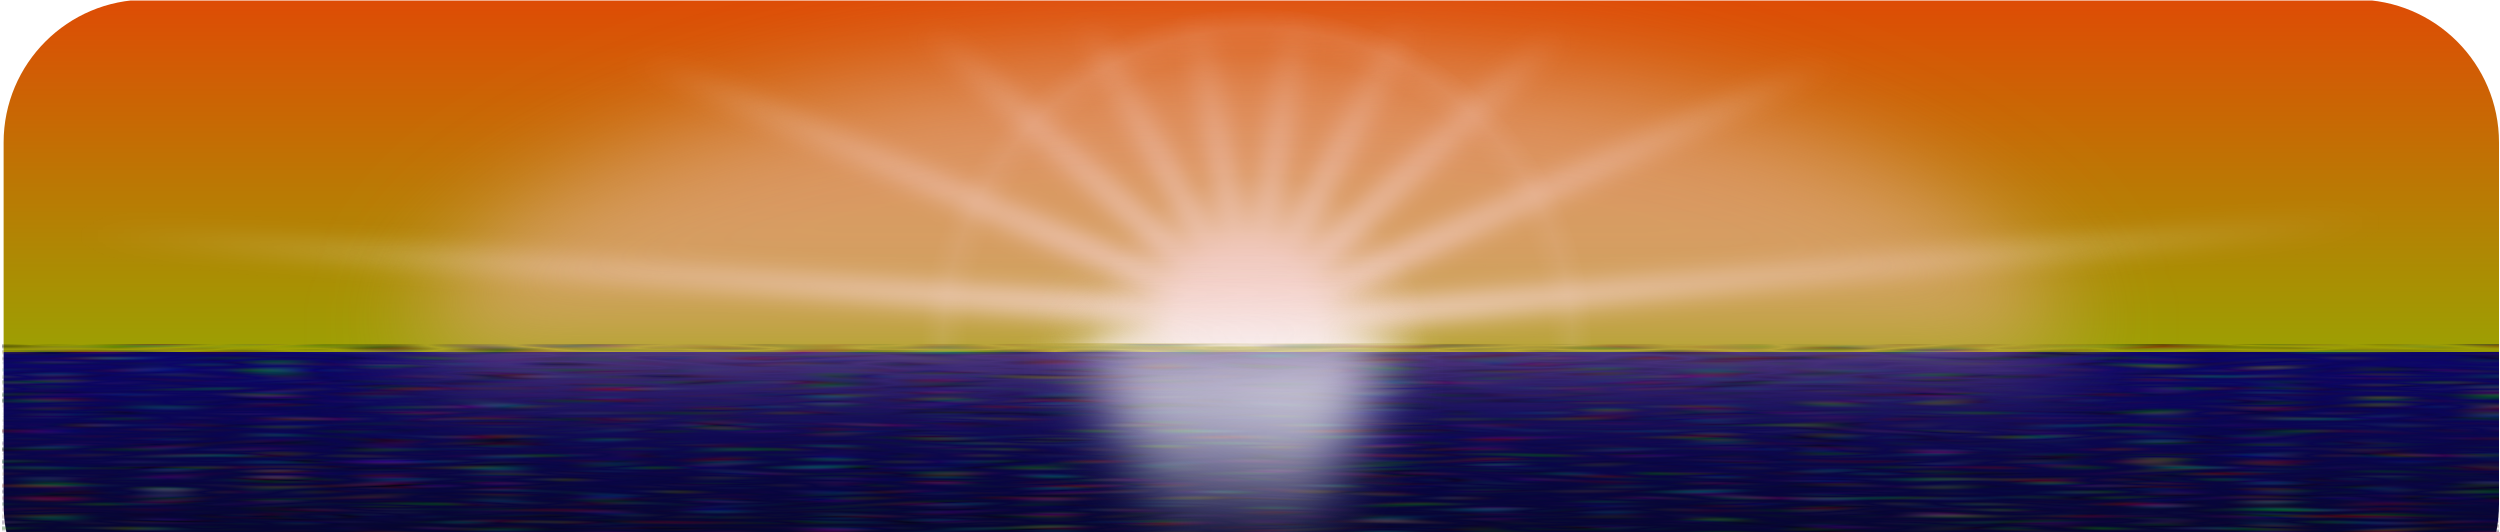
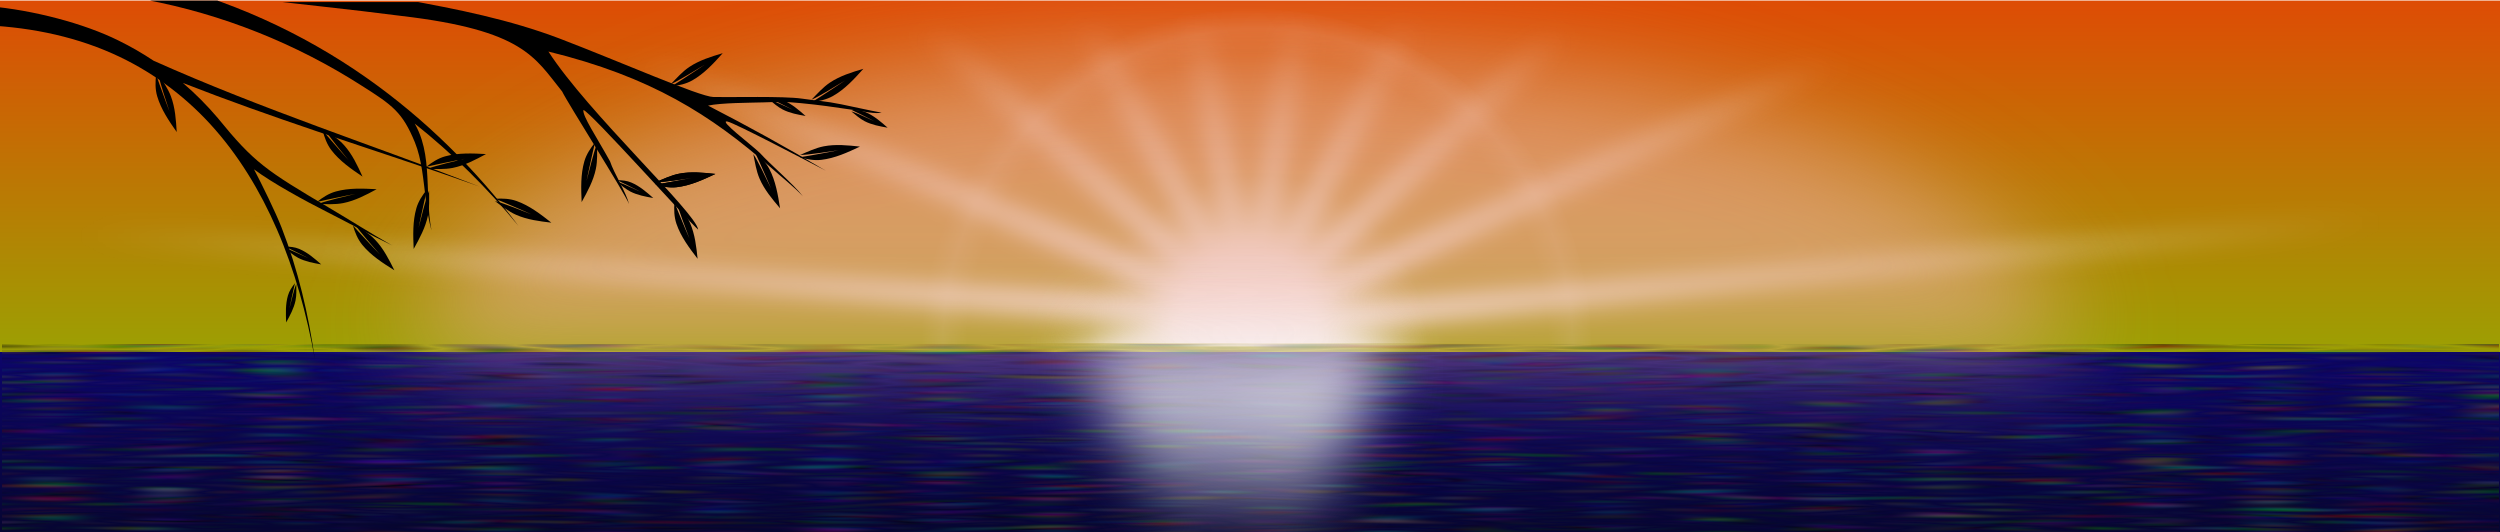
<svg xmlns="http://www.w3.org/2000/svg" xmlns:xlink="http://www.w3.org/1999/xlink" width="1280" height="272" id="svg6789" version="1.1" style="enable-background:new">
  <defs id="defs6791">
    <linearGradient id="linearGradient8967">
      <stop style="stop-color:#f9f9f9;stop-opacity:1;" offset="0" id="stop8969" />
      <stop style="stop-color:#f9f9f9;stop-opacity:0;" offset="1" id="stop8971" />
    </linearGradient>
    <linearGradient id="linearGradient8927">
      <stop style="stop-color:#d5d4e6;stop-opacity:1;" offset="0" id="stop8929" />
      <stop style="stop-color:#050054;stop-opacity:0;" offset="1" id="stop8931" />
    </linearGradient>
    <linearGradient id="linearGradient8517">
      <stop style="stop-color:#ffffff;stop-opacity:1;" offset="0" id="stop8519" />
      <stop id="stop8525" offset="0.112" style="stop-color:#323356;stop-opacity:0.498;" />
      <stop style="stop-color:#0f133d;stop-opacity:0;" offset="1" id="stop8521" />
    </linearGradient>
    <linearGradient id="linearGradient8487">
      <stop style="stop-color:#ffffff;stop-opacity:0.749;" offset="0" id="stop8489" />
      <stop id="stop8495" offset="0.505" style="stop-color:#ffffff;stop-opacity:0;" />
      <stop style="stop-color:#ffffff;stop-opacity:0;" offset="0.863" id="stop8497" />
      <stop id="stop8499" offset="0.936" style="stop-color:#ffffff;stop-opacity:0.088;" />
      <stop style="stop-color:#ffffff;stop-opacity:0;" offset="1" id="stop8491" />
    </linearGradient>
    <linearGradient id="linearGradient7696">
      <stop style="stop-color:#de4c05;stop-opacity:1;" offset="0" id="stop7698" />
      <stop id="stop8476" offset="0.663" style="stop-color:#9ca003;stop-opacity:1;" />
      <stop id="stop8474" offset="0.663" style="stop-color:#0c056b;stop-opacity:1;" />
      <stop style="stop-color:#060532;stop-opacity:1;" offset="1" id="stop7700" />
    </linearGradient>
    <linearGradient xlink:href="#linearGradient7696" id="linearGradient7702" x1="531.276" y1="-64.822" x2="531.276" y2="270.927" gradientUnits="userSpaceOnUse" gradientTransform="matrix(1.248846,0,0,0.8092784,4.336481,52.74438)" />
    <filter id="filter7863" x="-0.13" width="1.26" y="-0.102" height="1.205" color-interpolation-filters="sRGB">
      <feGaussianBlur stdDeviation="11.504" id="feGaussianBlur7865" />
    </filter>
    <filter id="filter7875" color-interpolation-filters="sRGB">
      <feGaussianBlur stdDeviation="0.595" id="feGaussianBlur7877" />
    </filter>
    <radialGradient xlink:href="#linearGradient8487" id="radialGradient8554" gradientUnits="userSpaceOnUse" gradientTransform="matrix(0,1.005916,-0.9973699,-7.5312638e-7,532.681,-361.8182)" cx="460.051" cy="69.299" fx="460.051" fy="69.299" r="70.316" />
    <filter id="filter8800" height="2" y="-0.5" width="1.5" x="-0.25" color-interpolation-filters="sRGB">
      <feGaussianBlur id="feGaussianBlur8802" stdDeviation="5" result="result8" />
      <feTurbulence id="feTurbulence8804" seed="143" result="result7" type="turbulence" numOctaves="1" baseFrequency="0.021 0.271" />
      <feColorMatrix id="feColorMatrix8806" result="result5" values="1 0 0 0 0 0 1 0 0 0 0 0 1 0 0 0 0 0 4 0 " />
      <feComposite id="feComposite8808" in2="result8" result="result6" operator="in" in="result8" />
      <feDisplacementMap id="feDisplacementMap8810" in2="result6" in="result5" xChannelSelector="A" yChannelSelector="A" scale="120" result="result4" />
      <feComposite id="feComposite8812" in2="result4" result="result2" operator="in" in="result8" />
      <feComposite id="feComposite8814" in2="result2" result="fbSourceGraphic" in="SourceGraphic" operator="in" />
      <feTurbulence id="feTurbulence8918" />
    </filter>
    <filter id="filter8920" width="1" x="-1.0408341e-17" color-interpolation-filters="sRGB">
      <feTurbulence id="feTurbulence8922" seed="122" baseFrequency="0.022 0.272" />
    </filter>
    <filter id="filter8935" color-interpolation-filters="sRGB">
      <feTurbulence id="feTurbulence8937" numOctaves="1" baseFrequency="0.002 0.107" />
      <feColorMatrix id="feColorMatrix8939" values="2 0 0 0 0 0 0 0 0 0 0 0 0 0 0 0 0 0 0.5 0.5" result="result91" />
      <feDisplacementMap id="feDisplacementMap8941" in2="result91" yChannelSelector="A" xChannelSelector="R" scale="14.3" in="SourceGraphic" />
    </filter>
    <filter id="filter8963" x="-0.153" width="1.306" y="-0.53" height="2.06" color-interpolation-filters="sRGB">
      <feGaussianBlur stdDeviation="21.259" id="feGaussianBlur8965" />
    </filter>
-     <linearGradient xlink:href="#linearGradient8967" id="linearGradient8973" x1="517.704" y1="175.111" x2="519.773" y2="272" gradientUnits="userSpaceOnUse" />
    <radialGradient xlink:href="#linearGradient8967" id="radialGradient8996" cx="526.793" cy="175.243" fx="526.793" fy="175.243" r="243.911" gradientTransform="matrix(-0.01005181,-0.6794577,0.7442654,-0.01101057,401.6606,535.1146)" gradientUnits="userSpaceOnUse" />
    <filter id="filter9014" color-interpolation-filters="sRGB">
      <feGaussianBlur stdDeviation="4.87" id="feGaussianBlur9016" />
    </filter>
    <clipPath clipPathUnits="userSpaceOnUse" id="clipPath9028">
      <rect style="fill:#f9f9f9;fill-opacity:1;fill-rule:evenodd;stroke:none" id="rect9030" width="417.083" height="176.369" x="350.424" y="0.271" />
    </clipPath>
-     <linearGradient xlink:href="#linearGradient8967" id="linearGradient9032" gradientUnits="userSpaceOnUse" x1="517.704" y1="175.111" x2="519.773" y2="272" />
    <radialGradient xlink:href="#linearGradient8967" id="radialGradient9036" cx="641.244" cy="179.481" fx="641.244" fy="179.481" r="1177.093" gradientTransform="matrix(-0.5303401,-0.00669491,0.00172048,-0.1362656,981.0122,208.2307)" gradientUnits="userSpaceOnUse" />
    <filter id="filter9046">
      <feGaussianBlur stdDeviation="5.879" id="feGaussianBlur9048" />
    </filter>
    <clipPath clipPathUnits="userSpaceOnUse" id="clipPath9076">
      <rect style="fill:#f9f9f9;fill-opacity:1;fill-rule:evenodd;stroke:none" id="rect9078" width="1390.585" height="240.714" x="-1301.325" y="-65.8" transform="matrix(-0.999876,-0.01574927,-0.01574927,0.999876,0,0)" />
    </clipPath>
-     <filter id="filter9101" x="-0.074" width="1.149" y="-0.401" height="1.803">
-       <feGaussianBlur stdDeviation="26.172" id="feGaussianBlur9103" />
-     </filter>
    <filter color-interpolation-filters="sRGB" id="filter9101-8" x="-0.074" width="1.149" y="-0.401" height="1.803">
      <feGaussianBlur stdDeviation="26.172" id="feGaussianBlur9103-8" />
    </filter>
    <linearGradient xlink:href="#linearGradient8967" id="linearGradient9129" gradientUnits="userSpaceOnUse" x1="537.376" y1="175.111" x2="531.014" y2="276.451" />
-     <clipPath clipPathUnits="userSpaceOnUse" id="clipPath9179">
-       <rect style="opacity:0.557;fill:#000000;fill-opacity:1;fill-rule:evenodd;stroke:none" id="rect9181" width="1277.635" height="331.444" x="1.852" y="-0.192" ry="73.176" />
+     <clipPath clipPathUnits="userSpaceOnUse" id="clipPath9259">
+       <rect style="opacity:0.557;fill:#000000;fill-opacity:1;fill-rule:evenodd;stroke:none" id="rect9261" width="720.121" height="277.442" x="0" y="-2.955" ry="0" />
+     </clipPath>
+     <clipPath clipPathUnits="userSpaceOnUse" id="clipPath9263">
+       <rect style="opacity:0.557;fill:#000000;fill-opacity:1;fill-rule:evenodd;stroke:none" id="rect9265" width="720.121" height="277.442" x="0" y="-2.955" ry="0" />
+     </clipPath>
+     <clipPath clipPathUnits="userSpaceOnUse" id="clipPath9267">
+       <rect style="opacity:0.557;fill:#000000;fill-opacity:1;fill-rule:evenodd;stroke:none" id="rect9269" width="720.121" height="277.442" x="0" y="-2.955" ry="0" />
+     </clipPath>
+     <clipPath clipPathUnits="userSpaceOnUse" id="clipPath9273">
+       <rect style="opacity:0.557;fill:#000000;fill-opacity:1;fill-rule:evenodd;stroke:none" id="rect9275" width="483.136" height="216.036" x="0" y="0.318" />
    </clipPath>
  </defs>
  <g id="layer2" style="display:inline">
-     <rect style="fill:url(#linearGradient7702);fill-opacity:1;fill-rule:evenodd;stroke:none" id="rect7683" width="1283.598" height="272.583" x="1.860073e-08" y="0.286" mask="none" clip-path="url(#clipPath9179)" />
+     <rect style="fill:url(#linearGradient7702);fill-opacity:1;fill-rule:evenodd;stroke:none" id="rect7683" width="1283.598" height="272.583" x="1.860073e-08" y="0.286" mask="none" clip-path="none" />
    <path transform="matrix(-2.45679,0,0,-2.45679,1782.811,425.4759)" d="m 534.748,100.985 a 70.316,70.316 0 1 1 -140.632,0 l 70.316,0 z" id="path8549" style="fill:url(#radialGradient8554);fill-opacity:1;fill-rule:evenodd;stroke:none" />
  </g>
  <g id="layer5" style="display:inline">
    <path style="fill:url(#radialGradient9036);fill-opacity:1;fill-rule:evenodd;stroke:none;filter:url(#filter9046)" id="path9034" d="M 1820.167,105.352 678.788,175.699 1778.504,492.046 676.126,187.976 1613.539,844.261 669.622,198.724 1343.148,1123.827 659.981,206.778 996.633,1300.45 648.247,211.265 611.544,1354.99 635.692,211.699 229.611,1281.536 623.676,208.033 -107.778,1088.049 613.502,200.664 -364.061,795.495 606.271,190.391 -511.465,435.578 602.768,178.326 -534.018,47.3 603.373,165.778 -429.276,-327.263 608.019,154.106 -208.588,-647.521 616.203,144.575 104.13,-878.769 627.038,138.218 474.99,-995.949 639.351,135.723 863.804,-986.361 651.806,137.361 1228.438,-851.045 663.055,142.955 1529.378,-604.664 671.877,151.899 1734.013,-273.918 677.318,163.222 z" transform="matrix(-0.999876,-0.01574927,-0.01574927,0.999876,1280.957,0.800298)" clip-path="url(#clipPath9076)" />
    <path style="opacity:0.557;fill:#f3b1ad;fill-opacity:1;fill-rule:evenodd;stroke:none;filter:url(#filter9101-8);enable-background:new" id="path9099" d="m 1083.212,109.981 a 422.175,156.464 0 1 1 -844.35,-1e-5 l 422.175,1e-5 z" transform="matrix(1,0,0,-1,-25.25824,292.0871)" />
  </g>
  <g id="layer6" style="display:inline">
    <rect style="fill:#050054;fill-opacity:1;fill-rule:evenodd;stroke:none;filter:url(#filter8920)" id="rect8790" width="1023.881" height="95.759" x="1.228" y="176.241" transform="matrix(1.248082,0,0,0.8459393,-0.3045642,35.454)" />
    <path style="fill:url(#linearGradient9129);fill-opacity:1;fill-rule:evenodd;stroke:none;filter:url(#filter8963)" d="m 410.979,170.211 248.435,-1.852 -78.545,108.092 -77.485,0 z" id="rect8924" transform="matrix(0.6588847,0,0,1,279.0452,8.510519)" />
-     <path style="fill:#000000;stroke:#000000;stroke-width:1px;stroke-linecap:butt;stroke-linejoin:miter;stroke-opacity:1" d="m 33.33,-487.174 240.714,7.407 25.923,-12.962 12.962,9.258 0,29.626 -11.11,7.407 -20.368,-7.407 -249.972,11.11 z" id="path9133" />
  </g>
-   <g id="layer7" />
+   <g id="layer7" style="display:inline">
+     <path style="fill:#000000;fill-rule:evenodd;stroke:none" d="m 151.58,-11.897 c -10.16,-1.896 -14.774,-5.677 -23.302,-4.719 l -4.188,11.274 c 25.019,3.069 55.534,6.122 81.459,9.507 62.629,7.355 68.145,21.202 82.283,38.693 2.712,5.73 31.943,51.772 34.249,57.62 -1.533,-6.096 -7.82,-15.937 -9.74,-21.865 -7.058,-12.761 -14.199,-23.28 -13.634,-26.304 3.408,0.716 53.363,56.597 58.749,61.263 -0.93,-8.571 -56.492,-59.883 -76.676,-91.186 52.573,12.91 83.009,32.316 114.114,59.561 5.465,4.902 11.214,9.306 16.219,14.594 C 406.725,90.73 393.889,79.722 389.082,74.336 384.507,69.917 367.629,57.327 372.416,58.214 c 3.646,0.676 41.253,20.448 50.477,25.233 -21.445,-12.675 -39.383,-22.535 -60.375,-33.375 6.659,-1.462 21.416,-1.439 28.356,-1.658 9.012,-0.279 10.221,-0.454 19.269,0.408 8.61,0.821 17.203,2.009 25.781,3.312 7,1.064 12.044,2.249 15.467,1.551 -6.968,-1.287 -13.566,-2.837 -20.516,-4.25 -8.513,-1.731 -11.827,-1.699 -20.45,-2.957 -9.058,-1.322 -35.889,-0.624 -45.113,-0.801 C 358.026,45.467 317.304,27.512 286.58,15.76 260.949,6.025 234.177,0.671 206.94,-4.247 188.675,-7.55 170.012,-8.457 151.58,-11.897 z" id="path9184" clip-path="url(#clipPath9267)" transform="translate(0,4)" />
+     <path style="fill:#000000;fill-rule:evenodd;stroke:none" d="m 76.711,-9.9 -2.05,9.788 C 113.705,7.228 151.455,22.259 185.201,43.879 c 15.957,10.088 20.882,13.664 27.196,28.939 1.799,4.425 2.868,9.22 3.65,14.088 1.641,10.29 2.089,21.011 4.897,31.149 -1.98,-10.331 -1.56,-20.875 -2.385,-31.461 -0.386,-5.02 -1.08,-10.067 -2.623,-15.02 -0.897,-2.866 -2.107,-5.666 -3.602,-8.308 19.473,15.458 37.296,33.14 53.157,52.45 C 243.77,86.789 217.642,60.943 187.846,39.968 154.577,16.551 116.669,-0.564 76.711,-9.9 z" id="path9196" clip-path="url(#clipPath9273)" />
+     <path style="fill:#000000;fill-rule:evenodd;stroke:none" d="m -5.948,-0.846 c -1.534,-0.131 -3.077,-0.256 -4.612,-0.356 l -0.469,9.999 c 23.551,0.709 47.133,5.058 68.615,14.614 18.92,8.391 36.116,20.873 50.203,36.287 14.282,15.614 25.452,34.099 33.966,53.701 9.184,21.149 15.332,43.596 19.444,66.408 -3.264,-22.948 -8.587,-45.68 -17.065,-67.384 -3.01,-7.707 -10.209,-22.385 -14.077,-29.733 9.14,6.902 26.38,16.283 37.387,21.842 11.09,5.604 22.018,11.686 33.247,17.079 -10.859,-6.105 -21.322,-12.832 -32.084,-19.17 C 136.322,83.343 130.148,79.364 111.507,56.427 106.046,49.988 100.055,43.957 93.623,38.453 116.295,47.338 139.238,55.419 162.255,63.235 190.01,72.662 217.914,81.657 245.506,91.512 218.197,80.896 190.553,71.11 163.092,60.927 134.616,50.367 106.262,39.468 78.622,27.08 72.893,23.257 66.878,19.793 60.67,16.756 43.243,8.085 17.062,1.126 -5.948,-0.846 z" id="path9208" clip-path="url(#clipPath9259)" transform="translate(0,4)" />
+     <path style="fill:#000000;fill-rule:evenodd;stroke:none" d="m 177.597,-227.246 c -2.937,-4.975 -6.054,-9.841 -9.134,-14.728 -3.299,-5.233 -6.56,-10.493 -10.044,-15.606 3.123,1.794 6.244,3.611 9.122,5.777 3.003,2.26 5.7,4.929 7.947,7.941 2.915,3.908 5.117,8.309 6.923,12.838 2.639,6.614 4.489,13.518 6.051,20.466 -5.581,-4.585 -11.087,-9.282 -16.134,-14.449 0,-1e-5 0,-1e-5 0,-1e-5 -3.204,-3.279 -6.226,-6.77 -8.62,-10.68 -1.828,-2.985 -3.217,-6.225 -4.296,-9.555 -1.182,-3.653 -2.1,-7.386 -3.16,-11.076 1.831,1.857 3.442,3.917 5.033,5.982 2.06,2.674 4.041,5.408 5.995,8.161 3.501,4.933 6.882,9.95 10.317,14.929 z" id="path9277" />
+     <path style="fill:#000000;fill-rule:evenodd;stroke:none;display:inline;enable-background:new" d="m 394.776,96.527 c -1.241,-2.999 -2.571,-5.96 -3.883,-8.929 -1.399,-3.164 -2.778,-6.339 -4.27,-9.46 2.87,2.351 5.537,5.029 7.257,8.316 0,1e-6 0,2e-6 0,2e-6 3.247,6.206 4.425,13.27 5.516,20.189 -4.021,-4.711 -8.08,-9.542 -10.524,-15.233 -1.701,-3.96 -2.318,-8.282 -3.17,-12.507 0,-2e-6 0,-3e-6 0,-5e-6 0.799,1.155 1.472,2.391 2.14,3.627 0,1e-6 0,3e-6 10e-6,5e-6 0.882,1.632 1.722,3.286 2.549,4.947 0,2e-6 0,3e-6 0,5e-6 1.494,3.001 2.926,6.032 4.386,9.05 z" id="path9277-8" />
+     <path id="path9302" d="m 432.668,41.205 c -2.673,1.841 -5.399,3.603 -8.115,5.38 -2.895,1.894 -5.779,3.808 -8.729,5.616 3.687,-0.411 7.382,-1.209 10.612,-3.032 6.1,-3.442 10.931,-8.729 15.609,-13.942 -5.937,1.766 -11.97,3.613 -17.117,7.059 -3.581,2.398 -6.45,5.689 -9.462,8.771 0,2e-6 0,3e-6 0,4e-6 1.298,-0.535 2.536,-1.206 3.768,-1.879 0,-1e-6 0,-2e-6 0,-3e-6 1.628,-0.89 3.232,-1.821 4.829,-2.765 0,-1e-6 0,-2e-6 0,-3e-6 2.886,-1.706 5.736,-3.471 8.603,-5.209 z" style="fill:#000000;fill-rule:evenodd;stroke:none;display:inline;enable-background:new" />
+     <path style="fill:#000000;fill-rule:evenodd;stroke:none;display:inline;enable-background:new" d="m 360.668,33.205 c -2.673,1.841 -5.399,3.603 -8.115,5.38 -2.895,1.894 -5.779,3.808 -8.729,5.616 3.687,-0.411 7.382,-1.209 10.612,-3.032 0,-1e-6 0,-1e-6 0,-2e-6 6.1,-3.442 10.931,-8.729 15.609,-13.942 -5.937,1.766 -11.97,3.613 -17.117,7.059 -3.581,2.398 -6.45,5.689 -9.462,8.771 1.298,-0.535 2.536,-1.206 3.768,-1.879 0,-1e-6 0,-2e-6 0,-3e-6 1.628,-0.89 3.232,-1.821 4.829,-2.765 0,-1e-6 0,-2e-6 0,-3e-6 2.886,-1.706 5.736,-3.471 8.603,-5.209 z" id="path9306" />
+     <path id="path9310" d="m 355.336,90.921 c -3.178,0.659 -6.375,1.223 -9.568,1.806 -3.404,0.621 -6.804,1.265 -10.225,1.786 3.557,1.053 7.272,1.753 10.957,1.328 0,-10e-7 0,-10e-7 0,-10e-7 6.958,-0.803 13.463,-3.799 19.799,-6.785 -6.157,-0.678 -12.434,-1.32 -18.515,-0.143 -4.231,0.819 -8.153,2.738 -12.126,4.408 0,10e-7 0,10e-7 0,2e-6 1.404,0.011 2.805,-0.126 4.202,-0.268 1.846,-0.188 3.686,-0.423 5.524,-0.673 3.322,-0.451 6.634,-0.97 9.951,-1.459 z" style="fill:#000000;fill-rule:evenodd;stroke:none;display:inline;enable-background:new" />
+     <path style="fill:#000000;fill-rule:evenodd;stroke:none;display:inline;enable-background:new" d="m 353.023,122.174 c -1.318,-2.966 -2.548,-5.97 -3.795,-8.967 -1.329,-3.194 -2.679,-6.381 -3.914,-9.613 -0.274,3.7 -0.171,7.478 1.026,10.989 0,0 0,0 0,0 2.261,6.63 6.568,12.351 10.83,17.909 -0.643,-6.16 -1.347,-12.431 -3.788,-18.124 0,0 0,-10e-6 0,-10e-6 -1.698,-3.961 -4.405,-7.387 -6.88,-10.915 0,0 0,0 0,1e-5 0.287,1.375 0.718,2.715 1.154,4.05 0.575,1.764 1.195,3.513 1.829,5.256 1.146,3.15 2.355,6.277 3.536,9.415 z" id="path9314" />
+     <path style="fill:#000000;fill-rule:evenodd;stroke:none;display:inline;enable-background:new" d="m 429.336,76.921 c -3.178,0.659 -6.375,1.223 -9.568,1.806 -3.404,0.621 -6.804,1.265 -10.225,1.786 3.557,1.053 7.272,1.753 10.957,1.328 0,-10e-7 0,-10e-7 0,-10e-7 6.958,-0.803 13.463,-3.799 19.799,-6.785 -6.157,-0.678 -12.434,-1.32 -18.515,-0.143 -4.231,0.819 -8.153,2.738 -12.126,4.408 0,10e-7 0,10e-7 0,2e-6 1.404,0.011 2.805,-0.126 4.202,-0.268 1.846,-0.188 3.686,-0.423 5.524,-0.673 3.322,-0.451 6.634,-0.97 9.951,-1.459 z" id="path9318" />
+     <path id="path9322" d="m 300.316,92.646 c 0.62,-3.186 1.333,-6.353 2.028,-9.523 0.741,-3.38 1.461,-6.765 2.301,-10.121 -2.345,2.875 -4.425,6.03 -5.456,9.594 0,10e-7 0,2e-6 0,3e-6 -1.946,6.728 -1.695,13.886 -1.387,20.883 3.003,-5.417 6.019,-10.959 7.281,-17.023 0,-2e-6 0,-4e-6 0,-6e-6 0.879,-4.219 0.623,-8.578 0.617,-12.888 0,2e-6 0,3e-6 0,5e-6 -0.553,1.291 -0.967,2.636 -1.375,3.98 0,2e-6 0,4e-6 0,5e-6 -0.539,1.775 -1.033,3.563 -1.513,5.356 -0.866,3.238 -1.667,6.494 -2.497,9.742 z" style="fill:#000000;fill-rule:evenodd;stroke:none;display:inline;enable-background:new" />
+     <path style="fill:#000000;fill-rule:evenodd;stroke:none;display:inline;enable-background:new" d="m 148.165,157.95 c 0.408,-2.1 0.879,-4.187 1.337,-6.277 0.489,-2.228 0.963,-4.459 1.517,-6.671 -1.546,1.895 -2.917,3.975 -3.596,6.324 0,1e-5 0,1e-5 0,1e-5 -1.283,4.435 -1.117,9.152 -0.914,13.765 1.98,-3.571 3.967,-7.224 4.799,-11.22 0.579,-2.781 0.411,-5.654 0.407,-8.495 -0.846,1.975 -1.348,4.078 -1.904,6.153 -0.571,2.135 -1.099,4.28 -1.646,6.421 z" id="path9326" />
+     <path id="path9330" d="m 157.873,132.179 c -1.89,-1.002 -3.809,-1.949 -5.722,-2.906 -2.039,-1.02 -4.073,-2.054 -6.142,-3.014 2.445,-0.011 4.925,0.23 7.179,1.179 1e-5,10e-6 1e-5,10e-6 1e-5,10e-6 4.256,1.79 7.82,4.885 11.28,7.942 -4.021,-0.705 -8.112,-1.456 -11.743,-3.321 -2.527,-1.298 -4.655,-3.235 -6.862,-5.024 2.067,0.584 4.019,1.515 5.982,2.388 2.019,0.898 4.02,1.837 6.029,2.757 z" style="fill:#000000;fill-rule:evenodd;stroke:none;display:inline;enable-background:new" />
+     <path style="fill:#000000;fill-rule:evenodd;stroke:none;display:inline;enable-background:new" d="m 355.336,90.921 c -3.178,0.659 -6.375,1.223 -9.568,1.806 -3.404,0.621 -6.804,1.265 -10.225,1.786 3.557,1.053 7.272,1.753 10.957,1.328 0,-10e-7 0,-10e-7 0,-10e-7 6.958,-0.803 13.463,-3.799 19.799,-6.785 -6.157,-0.678 -12.434,-1.32 -18.515,-0.143 -4.231,0.819 -8.153,2.738 -12.126,4.408 0,10e-7 0,10e-7 0,2e-6 1.404,0.011 2.805,-0.126 4.202,-0.268 1.846,-0.188 3.686,-0.423 5.524,-0.673 3.322,-0.451 6.634,-0.97 9.951,-1.459 z" id="path9334" />
+     <path style="fill:#000000;fill-rule:evenodd;stroke:none;display:inline;enable-background:new" d="m 327.873,98.179 c -1.89,-1.002 -3.809,-1.949 -5.722,-2.906 -2.039,-1.02 -4.073,-2.054 -6.142,-3.014 2.445,-0.011 4.925,0.23 7.179,1.179 4.256,1.79 7.82,4.885 11.28,7.942 -4.021,-0.705 -8.112,-1.456 -11.743,-3.321 -2.527,-1.298 -4.655,-3.235 -6.862,-5.024 0,-10e-7 0,-10e-7 0,-2e-6 2.067,0.584 4.019,1.515 5.982,2.388 2.019,0.898 4.02,1.837 6.029,2.757 z" id="path9336" />
+     <path id="path9340" d="m 405.873,56.179 c -1.89,-1.002 -3.809,-1.949 -5.722,-2.906 -2.039,-1.02 -4.073,-2.054 -6.142,-3.014 2.445,-0.011 4.925,0.23 7.179,1.179 4.256,1.79 7.82,4.885 11.28,7.942 -4.021,-0.705 -8.112,-1.456 -11.743,-3.321 -2.527,-1.298 -4.655,-3.235 -6.862,-5.024 0,-1e-6 0,-1e-6 0,-2e-6 2.067,0.584 4.019,1.515 5.982,2.388 2.019,0.898 4.02,1.837 6.029,2.757 z" style="fill:#000000;fill-rule:evenodd;stroke:none;display:inline;enable-background:new" />
+     <path style="fill:#000000;fill-rule:evenodd;stroke:none;display:inline;enable-background:new" d="m 447.873,62.179 c -1.89,-1.002 -3.809,-1.949 -5.722,-2.906 -2.039,-1.02 -4.073,-2.054 -6.142,-3.014 2.445,-0.011 4.925,0.23 7.179,1.179 4.256,1.79 7.82,4.885 11.28,7.942 -4.021,-0.705 -8.112,-1.456 -11.743,-3.321 -2.527,-1.298 -4.655,-3.235 -6.862,-5.024 0,-1e-6 0,-1e-6 0,-2e-6 2.067,0.584 4.019,1.515 5.982,2.388 2.019,0.898 4.02,1.837 6.029,2.757 z" id="path9344" />
+     <path style="fill:#000000;fill-rule:evenodd;stroke:none;display:inline;enable-background:new" d="m 214.316,116.646 c 0.62,-3.186 1.333,-6.353 2.028,-9.523 0.741,-3.38 1.461,-6.765 2.301,-10.121 -2.345,2.875 -4.425,6.03 -5.456,9.594 0,0 0,0 0,0 -1.946,6.728 -1.695,13.886 -1.387,20.883 3.003,-5.417 6.019,-10.959 7.281,-17.023 0.879,-4.219 0.623,-8.578 0.617,-12.888 0,-2e-6 0,-3e-6 0,-5e-6 -0.553,1.291 -0.967,2.636 -1.375,3.98 -1e-5,0 -1e-5,0 -1e-5,0 -0.539,1.775 -1.033,3.563 -1.513,5.356 0,0 0,0 0,0 -0.866,3.238 -1.667,6.494 -2.497,9.742 z" id="path9348" />
+     <path id="path9352" d="m 272.031,109.717 c -2.948,-1.358 -5.936,-2.628 -8.915,-3.915 -3.176,-1.372 -6.345,-2.765 -9.56,-4.042 3.703,-0.225 7.48,-0.071 10.974,1.174 0,0 0,0 0,0 6.599,2.349 12.262,6.733 17.762,11.069 -6.151,-0.725 -12.411,-1.514 -18.071,-4.03 -3.938,-1.751 -7.327,-4.503 -10.822,-7.025 1.371,0.305 2.705,0.755 4.034,1.208 0,0 0,0 0,0 1.756,0.599 3.496,1.242 5.231,1.9 3.135,1.188 6.245,2.439 9.367,3.662 z" style="fill:#000000;fill-rule:evenodd;stroke:none;display:inline;enable-background:new" />
+     <path id="path9356" d="m 178.402,81.948 c -2.191,-2.394 -4.311,-4.853 -6.444,-7.299 -2.274,-2.608 -4.566,-5.201 -6.762,-7.875 0.914,3.595 2.211,7.146 4.46,10.096 0,1e-6 0,2e-6 0,4e-6 4.247,5.57 10.148,9.628 15.953,13.547 -2.564,-5.638 -5.222,-11.361 -9.343,-15.985 -2.867,-3.218 -6.521,-5.607 -9.988,-8.168 0,-10e-7 0,-2e-6 0,-3e-6 0.708,1.213 1.543,2.346 2.379,3.474 1.105,1.49 2.248,2.952 3.402,4.404 0,2e-6 0,3e-6 0,4e-6 2.086,2.624 4.226,5.205 6.341,7.806 z" style="fill:#000000;fill-rule:evenodd;stroke:none;display:inline;enable-background:new" />
+     <path style="fill:#000000;fill-rule:evenodd;stroke:none;display:inline;enable-background:new" d="m 237.972,81.276 c -3.192,0.585 -6.367,1.265 -9.544,1.926 -3.387,0.705 -6.78,1.388 -10.145,2.193 2.9,-2.314 6.078,-4.36 9.652,-5.353 0,0 0,0 0,0 6.749,-1.874 13.903,-1.546 20.897,-1.163 -5.449,2.945 -11.023,5.901 -17.1,7.099 -4.229,0.833 -8.584,0.531 -12.894,0.479 1.297,-0.539 2.647,-0.939 3.994,-1.332 0,-10e-7 0,-10e-7 0,-2e-6 1.781,-0.52 3.574,-0.995 5.371,-1.455 0,-10e-7 0,-10e-7 0,-10e-7 3.248,-0.832 6.512,-1.597 9.768,-2.393 z" id="path9360" />
+     <path id="path9364" d="m 181.972,99.276 c -3.192,0.585 -6.367,1.265 -9.544,1.926 -3.387,0.705 -6.78,1.388 -10.145,2.193 2.9,-2.314 6.078,-4.36 9.652,-5.353 0,-1e-6 0,-1e-6 0,-2e-6 6.749,-1.874 13.903,-1.546 20.897,-1.163 -5.449,2.945 -11.023,5.901 -17.1,7.099 -4.229,0.833 -8.584,0.531 -12.893,0.479 -1e-5,0 -1e-5,0 -1e-5,0 1.297,-0.539 2.647,-0.939 3.994,-1.332 0,0 0,0 0,0 1.781,-0.52 3.574,-0.995 5.371,-1.455 0,-10e-6 0,-10e-6 0,-10e-6 3.248,-0.832 6.512,-1.597 9.768,-2.393 z" style="fill:#000000;fill-rule:evenodd;stroke:none;display:inline;enable-background:new" />
+     <path style="fill:#000000;fill-rule:evenodd;stroke:none;display:inline;enable-background:new" d="m 194.42,130.168 c -2.271,-2.319 -4.473,-4.704 -6.689,-7.076 -2.362,-2.529 -4.74,-5.043 -7.026,-7.64 1.036,3.562 2.453,7.066 4.801,9.938 0,0 1e-5,0 1e-5,0 4.435,5.422 10.47,9.277 16.405,12.996 -2.755,-5.547 -5.606,-11.176 -9.881,-15.658 0,0 0,-1e-5 0,-1e-5 -2.975,-3.118 -6.708,-5.382 -10.26,-7.823 0.749,1.188 1.622,2.292 2.496,3.391 0,0 0,0 1e-5,0 1.155,1.452 2.347,2.874 3.55,4.286 2.174,2.552 4.4,5.059 6.603,7.586 z" id="path9368" />
+     <path id="path9372" d="m 86.795,57.105 c -1.183,-3.022 -2.277,-6.079 -3.387,-9.128 -1.184,-3.251 -2.389,-6.495 -3.477,-9.78 -0.44,3.684 -0.507,7.463 0.531,11.024 10e-7,1e-6 10e-7,2e-6 10e-7,3e-6 1.96,6.725 6.006,12.634 10.013,18.378 -0.365,-6.183 -0.787,-12.479 -2.968,-18.276 0,-2e-6 -10e-7,-3e-6 -10e-7,-5e-6 -1.518,-4.034 -4.068,-7.577 -6.381,-11.214 0,2e-6 10e-7,3e-6 10e-7,5e-6 0.225,1.386 0.596,2.744 0.97,4.097 1e-6,2e-6 1e-6,3e-6 2e-6,5e-6 0.495,1.788 1.036,3.563 1.591,5.333 1.003,3.199 2.071,6.377 3.109,9.564 z" style="fill:#000000;fill-rule:evenodd;stroke:none;display:inline;enable-background:new" />
+   </g>
</svg>
